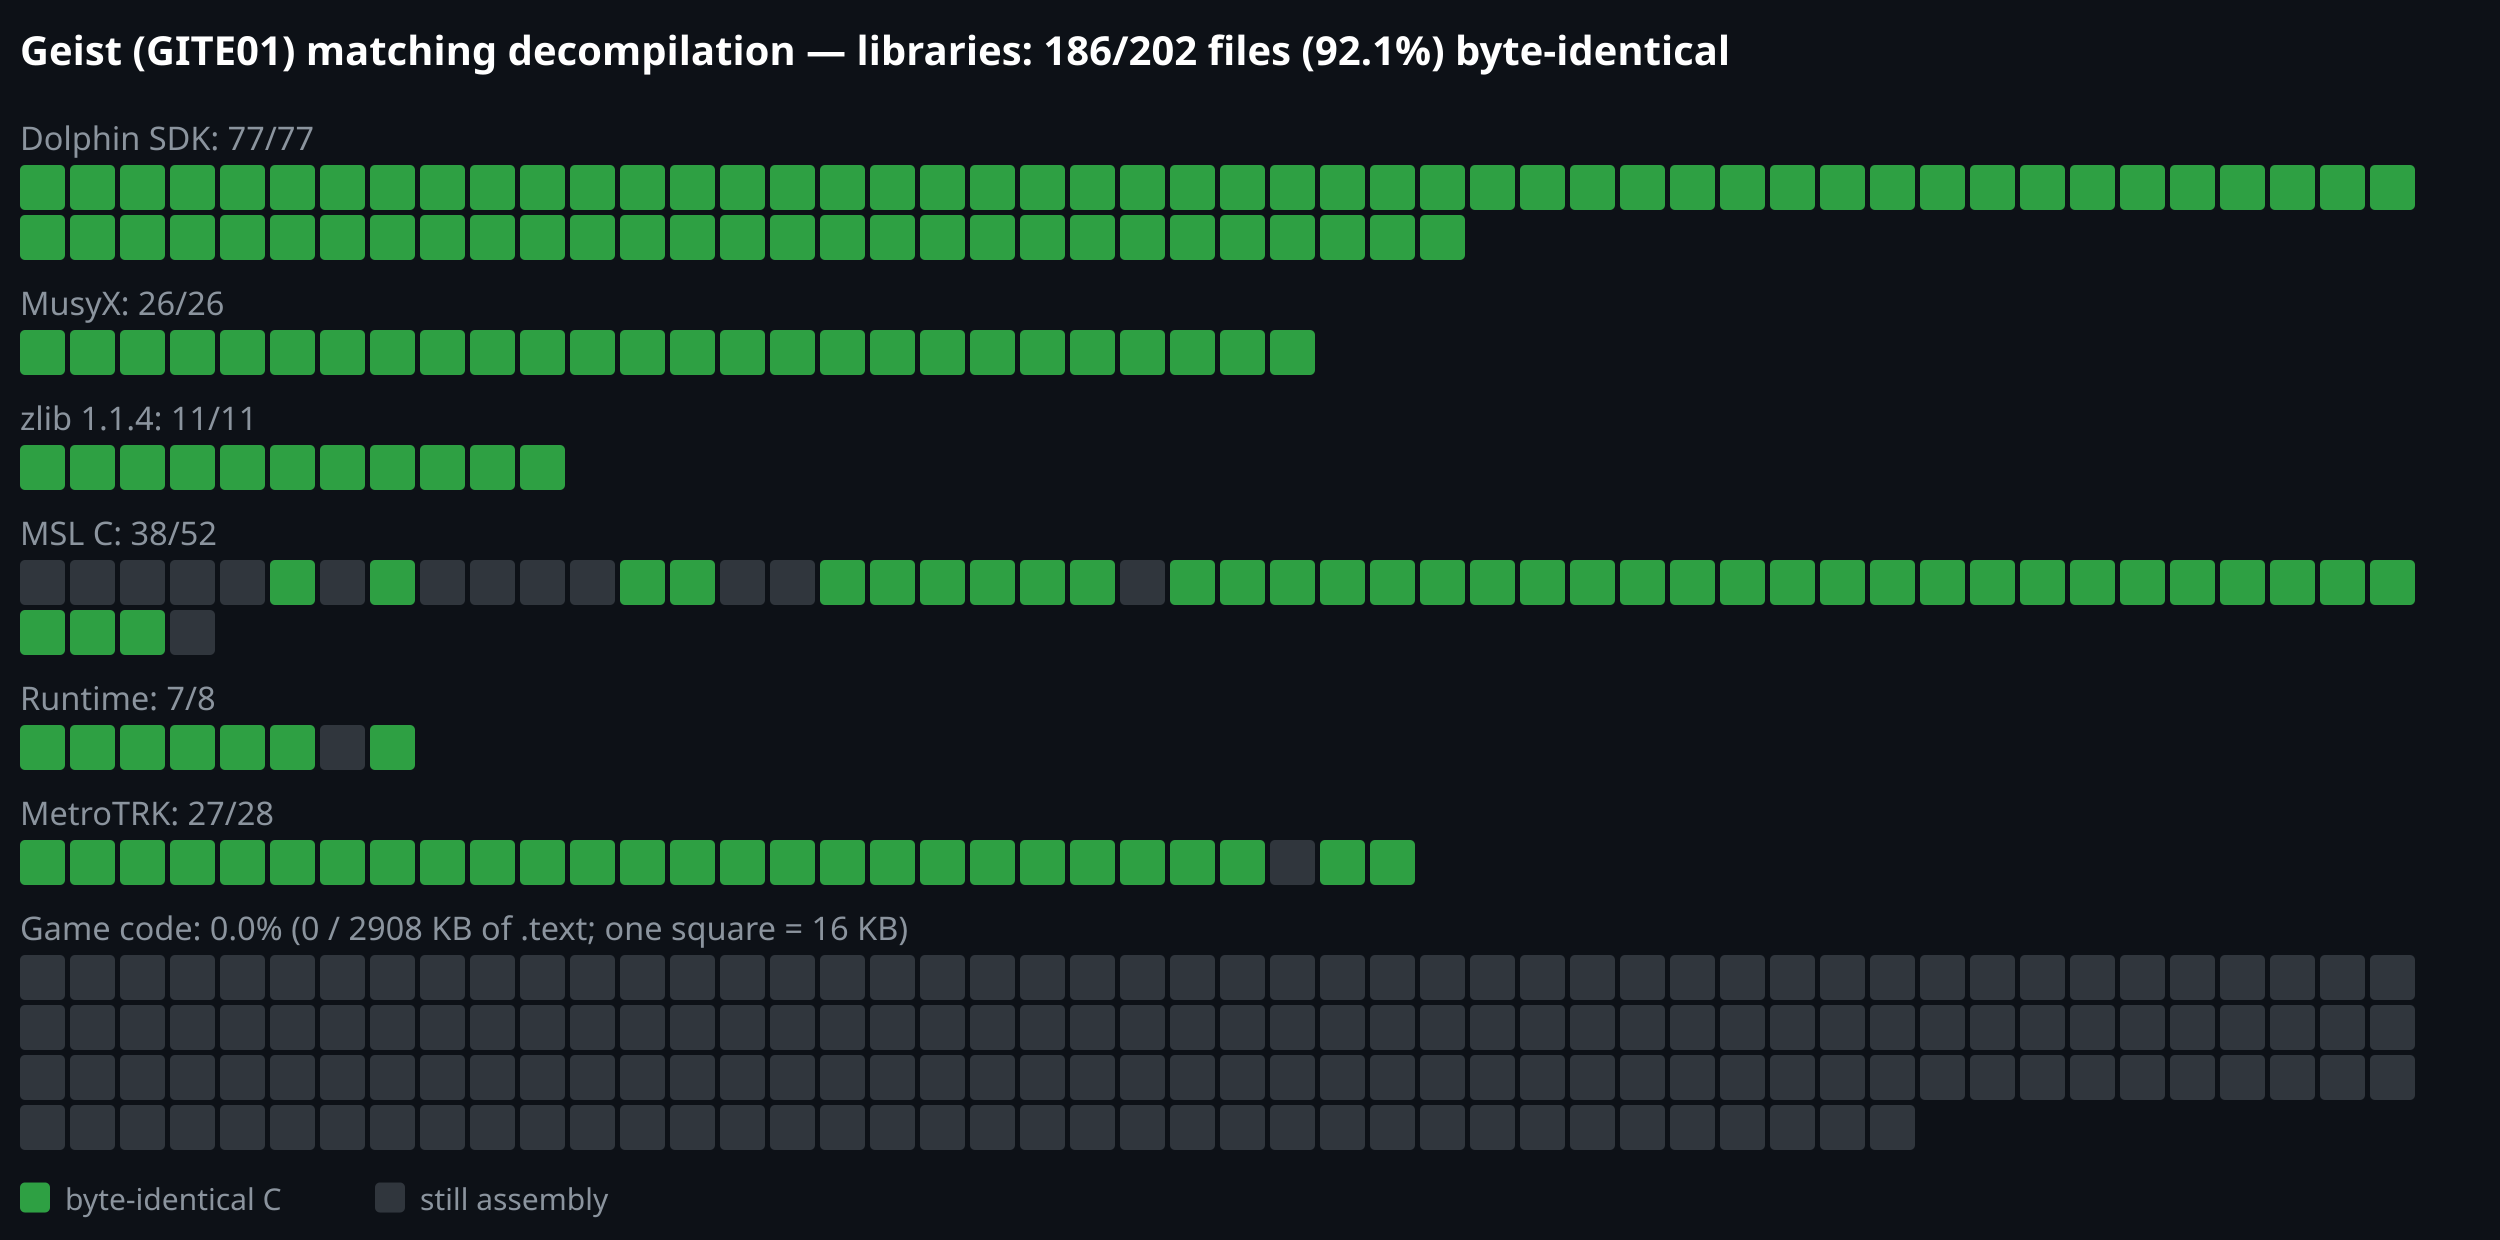
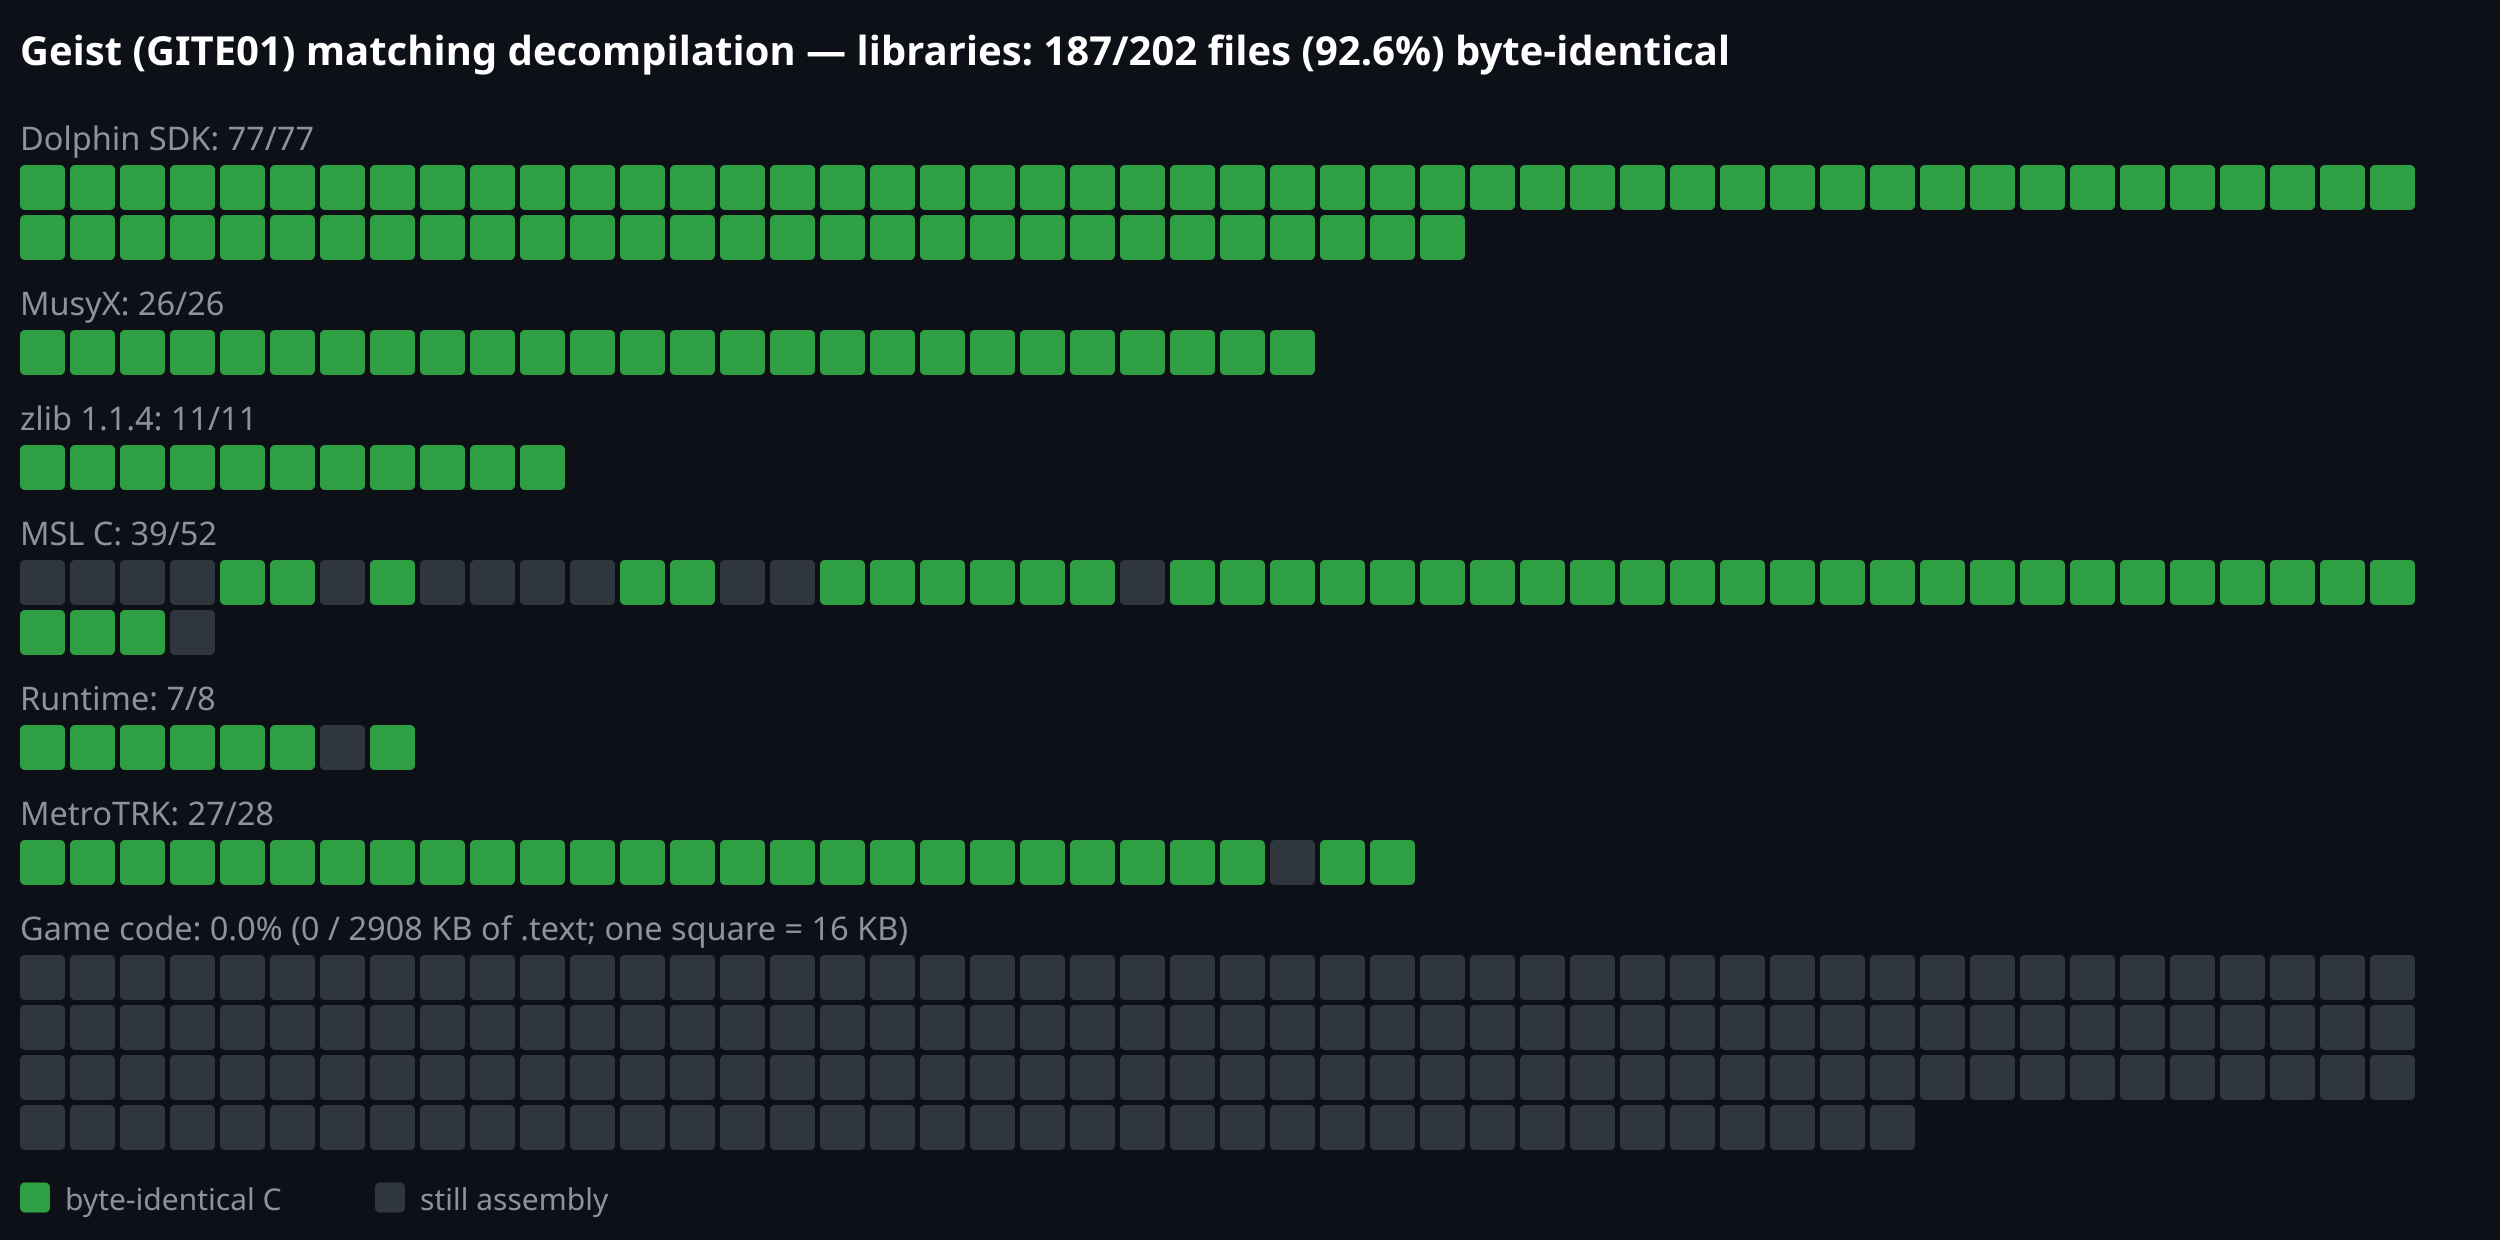
<svg xmlns="http://www.w3.org/2000/svg" viewBox="0 0 1000 496" width="1000" height="496">
  <rect width="1000" height="496" fill="#0d1117" />
-   <text x="8" y="26" font-family="sans-serif" font-size="16" font-weight="bold" fill="#ffffff">Geist (GITE01) matching decompilation — libraries: 186/202 files (92.1%) byte-identical</text>
+   <text x="8" y="26" font-family="sans-serif" font-size="16" font-weight="bold" fill="#ffffff">Geist (GITE01) matching decompilation — libraries: 187/202 files (92.6%) byte-identical</text>
  <text x="8" y="60" font-family="sans-serif" font-size="13" font-weight="normal" fill="#8b949e">Dolphin SDK: 77/77</text>
  <rect x="8" y="66" width="18" height="18" rx="2" fill="#2ea043" />
  <rect x="28" y="66" width="18" height="18" rx="2" fill="#2ea043" />
  <rect x="48" y="66" width="18" height="18" rx="2" fill="#2ea043" />
  <rect x="68" y="66" width="18" height="18" rx="2" fill="#2ea043" />
  <rect x="88" y="66" width="18" height="18" rx="2" fill="#2ea043" />
  <rect x="108" y="66" width="18" height="18" rx="2" fill="#2ea043" />
  <rect x="128" y="66" width="18" height="18" rx="2" fill="#2ea043" />
  <rect x="148" y="66" width="18" height="18" rx="2" fill="#2ea043" />
  <rect x="168" y="66" width="18" height="18" rx="2" fill="#2ea043" />
  <rect x="188" y="66" width="18" height="18" rx="2" fill="#2ea043" />
  <rect x="208" y="66" width="18" height="18" rx="2" fill="#2ea043" />
  <rect x="228" y="66" width="18" height="18" rx="2" fill="#2ea043" />
  <rect x="248" y="66" width="18" height="18" rx="2" fill="#2ea043" />
  <rect x="268" y="66" width="18" height="18" rx="2" fill="#2ea043" />
  <rect x="288" y="66" width="18" height="18" rx="2" fill="#2ea043" />
  <rect x="308" y="66" width="18" height="18" rx="2" fill="#2ea043" />
  <rect x="328" y="66" width="18" height="18" rx="2" fill="#2ea043" />
  <rect x="348" y="66" width="18" height="18" rx="2" fill="#2ea043" />
  <rect x="368" y="66" width="18" height="18" rx="2" fill="#2ea043" />
  <rect x="388" y="66" width="18" height="18" rx="2" fill="#2ea043" />
  <rect x="408" y="66" width="18" height="18" rx="2" fill="#2ea043" />
  <rect x="428" y="66" width="18" height="18" rx="2" fill="#2ea043" />
  <rect x="448" y="66" width="18" height="18" rx="2" fill="#2ea043" />
  <rect x="468" y="66" width="18" height="18" rx="2" fill="#2ea043" />
  <rect x="488" y="66" width="18" height="18" rx="2" fill="#2ea043" />
  <rect x="508" y="66" width="18" height="18" rx="2" fill="#2ea043" />
  <rect x="528" y="66" width="18" height="18" rx="2" fill="#2ea043" />
  <rect x="548" y="66" width="18" height="18" rx="2" fill="#2ea043" />
  <rect x="568" y="66" width="18" height="18" rx="2" fill="#2ea043" />
  <rect x="588" y="66" width="18" height="18" rx="2" fill="#2ea043" />
  <rect x="608" y="66" width="18" height="18" rx="2" fill="#2ea043" />
  <rect x="628" y="66" width="18" height="18" rx="2" fill="#2ea043" />
  <rect x="648" y="66" width="18" height="18" rx="2" fill="#2ea043" />
  <rect x="668" y="66" width="18" height="18" rx="2" fill="#2ea043" />
  <rect x="688" y="66" width="18" height="18" rx="2" fill="#2ea043" />
  <rect x="708" y="66" width="18" height="18" rx="2" fill="#2ea043" />
  <rect x="728" y="66" width="18" height="18" rx="2" fill="#2ea043" />
  <rect x="748" y="66" width="18" height="18" rx="2" fill="#2ea043" />
  <rect x="768" y="66" width="18" height="18" rx="2" fill="#2ea043" />
  <rect x="788" y="66" width="18" height="18" rx="2" fill="#2ea043" />
  <rect x="808" y="66" width="18" height="18" rx="2" fill="#2ea043" />
  <rect x="828" y="66" width="18" height="18" rx="2" fill="#2ea043" />
  <rect x="848" y="66" width="18" height="18" rx="2" fill="#2ea043" />
  <rect x="868" y="66" width="18" height="18" rx="2" fill="#2ea043" />
  <rect x="888" y="66" width="18" height="18" rx="2" fill="#2ea043" />
  <rect x="908" y="66" width="18" height="18" rx="2" fill="#2ea043" />
  <rect x="928" y="66" width="18" height="18" rx="2" fill="#2ea043" />
  <rect x="948" y="66" width="18" height="18" rx="2" fill="#2ea043" />
  <rect x="8" y="86" width="18" height="18" rx="2" fill="#2ea043" />
  <rect x="28" y="86" width="18" height="18" rx="2" fill="#2ea043" />
  <rect x="48" y="86" width="18" height="18" rx="2" fill="#2ea043" />
  <rect x="68" y="86" width="18" height="18" rx="2" fill="#2ea043" />
  <rect x="88" y="86" width="18" height="18" rx="2" fill="#2ea043" />
  <rect x="108" y="86" width="18" height="18" rx="2" fill="#2ea043" />
  <rect x="128" y="86" width="18" height="18" rx="2" fill="#2ea043" />
  <rect x="148" y="86" width="18" height="18" rx="2" fill="#2ea043" />
  <rect x="168" y="86" width="18" height="18" rx="2" fill="#2ea043" />
  <rect x="188" y="86" width="18" height="18" rx="2" fill="#2ea043" />
  <rect x="208" y="86" width="18" height="18" rx="2" fill="#2ea043" />
  <rect x="228" y="86" width="18" height="18" rx="2" fill="#2ea043" />
  <rect x="248" y="86" width="18" height="18" rx="2" fill="#2ea043" />
  <rect x="268" y="86" width="18" height="18" rx="2" fill="#2ea043" />
  <rect x="288" y="86" width="18" height="18" rx="2" fill="#2ea043" />
  <rect x="308" y="86" width="18" height="18" rx="2" fill="#2ea043" />
  <rect x="328" y="86" width="18" height="18" rx="2" fill="#2ea043" />
  <rect x="348" y="86" width="18" height="18" rx="2" fill="#2ea043" />
  <rect x="368" y="86" width="18" height="18" rx="2" fill="#2ea043" />
  <rect x="388" y="86" width="18" height="18" rx="2" fill="#2ea043" />
  <rect x="408" y="86" width="18" height="18" rx="2" fill="#2ea043" />
  <rect x="428" y="86" width="18" height="18" rx="2" fill="#2ea043" />
  <rect x="448" y="86" width="18" height="18" rx="2" fill="#2ea043" />
  <rect x="468" y="86" width="18" height="18" rx="2" fill="#2ea043" />
  <rect x="488" y="86" width="18" height="18" rx="2" fill="#2ea043" />
  <rect x="508" y="86" width="18" height="18" rx="2" fill="#2ea043" />
  <rect x="528" y="86" width="18" height="18" rx="2" fill="#2ea043" />
  <rect x="548" y="86" width="18" height="18" rx="2" fill="#2ea043" />
  <rect x="568" y="86" width="18" height="18" rx="2" fill="#2ea043" />
  <text x="8" y="126" font-family="sans-serif" font-size="13" font-weight="normal" fill="#8b949e">MusyX: 26/26</text>
  <rect x="8" y="132" width="18" height="18" rx="2" fill="#2ea043" />
  <rect x="28" y="132" width="18" height="18" rx="2" fill="#2ea043" />
  <rect x="48" y="132" width="18" height="18" rx="2" fill="#2ea043" />
  <rect x="68" y="132" width="18" height="18" rx="2" fill="#2ea043" />
  <rect x="88" y="132" width="18" height="18" rx="2" fill="#2ea043" />
  <rect x="108" y="132" width="18" height="18" rx="2" fill="#2ea043" />
  <rect x="128" y="132" width="18" height="18" rx="2" fill="#2ea043" />
  <rect x="148" y="132" width="18" height="18" rx="2" fill="#2ea043" />
  <rect x="168" y="132" width="18" height="18" rx="2" fill="#2ea043" />
  <rect x="188" y="132" width="18" height="18" rx="2" fill="#2ea043" />
  <rect x="208" y="132" width="18" height="18" rx="2" fill="#2ea043" />
  <rect x="228" y="132" width="18" height="18" rx="2" fill="#2ea043" />
  <rect x="248" y="132" width="18" height="18" rx="2" fill="#2ea043" />
  <rect x="268" y="132" width="18" height="18" rx="2" fill="#2ea043" />
  <rect x="288" y="132" width="18" height="18" rx="2" fill="#2ea043" />
  <rect x="308" y="132" width="18" height="18" rx="2" fill="#2ea043" />
  <rect x="328" y="132" width="18" height="18" rx="2" fill="#2ea043" />
  <rect x="348" y="132" width="18" height="18" rx="2" fill="#2ea043" />
  <rect x="368" y="132" width="18" height="18" rx="2" fill="#2ea043" />
  <rect x="388" y="132" width="18" height="18" rx="2" fill="#2ea043" />
  <rect x="408" y="132" width="18" height="18" rx="2" fill="#2ea043" />
  <rect x="428" y="132" width="18" height="18" rx="2" fill="#2ea043" />
  <rect x="448" y="132" width="18" height="18" rx="2" fill="#2ea043" />
  <rect x="468" y="132" width="18" height="18" rx="2" fill="#2ea043" />
  <rect x="488" y="132" width="18" height="18" rx="2" fill="#2ea043" />
  <rect x="508" y="132" width="18" height="18" rx="2" fill="#2ea043" />
  <text x="8" y="172" font-family="sans-serif" font-size="13" font-weight="normal" fill="#8b949e">zlib 1.1.4: 11/11</text>
  <rect x="8" y="178" width="18" height="18" rx="2" fill="#2ea043" />
  <rect x="28" y="178" width="18" height="18" rx="2" fill="#2ea043" />
  <rect x="48" y="178" width="18" height="18" rx="2" fill="#2ea043" />
  <rect x="68" y="178" width="18" height="18" rx="2" fill="#2ea043" />
  <rect x="88" y="178" width="18" height="18" rx="2" fill="#2ea043" />
  <rect x="108" y="178" width="18" height="18" rx="2" fill="#2ea043" />
  <rect x="128" y="178" width="18" height="18" rx="2" fill="#2ea043" />
  <rect x="148" y="178" width="18" height="18" rx="2" fill="#2ea043" />
  <rect x="168" y="178" width="18" height="18" rx="2" fill="#2ea043" />
  <rect x="188" y="178" width="18" height="18" rx="2" fill="#2ea043" />
  <rect x="208" y="178" width="18" height="18" rx="2" fill="#2ea043" />
-   <text x="8" y="218" font-family="sans-serif" font-size="13" font-weight="normal" fill="#8b949e">MSL C: 38/52</text>
+   <text x="8" y="218" font-family="sans-serif" font-size="13" font-weight="normal" fill="#8b949e">MSL C: 39/52</text>
  <rect x="8" y="224" width="18" height="18" rx="2" fill="#30363d" />
  <rect x="28" y="224" width="18" height="18" rx="2" fill="#30363d" />
  <rect x="48" y="224" width="18" height="18" rx="2" fill="#30363d" />
  <rect x="68" y="224" width="18" height="18" rx="2" fill="#30363d" />
-   <rect x="88" y="224" width="18" height="18" rx="2" fill="#30363d" />
+   <rect x="88" y="224" width="18" height="18" rx="2" fill="#2ea043" />
  <rect x="108" y="224" width="18" height="18" rx="2" fill="#2ea043" />
  <rect x="128" y="224" width="18" height="18" rx="2" fill="#30363d" />
  <rect x="148" y="224" width="18" height="18" rx="2" fill="#2ea043" />
  <rect x="168" y="224" width="18" height="18" rx="2" fill="#30363d" />
  <rect x="188" y="224" width="18" height="18" rx="2" fill="#30363d" />
  <rect x="208" y="224" width="18" height="18" rx="2" fill="#30363d" />
  <rect x="228" y="224" width="18" height="18" rx="2" fill="#30363d" />
  <rect x="248" y="224" width="18" height="18" rx="2" fill="#2ea043" />
  <rect x="268" y="224" width="18" height="18" rx="2" fill="#2ea043" />
  <rect x="288" y="224" width="18" height="18" rx="2" fill="#30363d" />
  <rect x="308" y="224" width="18" height="18" rx="2" fill="#30363d" />
  <rect x="328" y="224" width="18" height="18" rx="2" fill="#2ea043" />
  <rect x="348" y="224" width="18" height="18" rx="2" fill="#2ea043" />
  <rect x="368" y="224" width="18" height="18" rx="2" fill="#2ea043" />
  <rect x="388" y="224" width="18" height="18" rx="2" fill="#2ea043" />
  <rect x="408" y="224" width="18" height="18" rx="2" fill="#2ea043" />
  <rect x="428" y="224" width="18" height="18" rx="2" fill="#2ea043" />
  <rect x="448" y="224" width="18" height="18" rx="2" fill="#30363d" />
  <rect x="468" y="224" width="18" height="18" rx="2" fill="#2ea043" />
  <rect x="488" y="224" width="18" height="18" rx="2" fill="#2ea043" />
  <rect x="508" y="224" width="18" height="18" rx="2" fill="#2ea043" />
  <rect x="528" y="224" width="18" height="18" rx="2" fill="#2ea043" />
  <rect x="548" y="224" width="18" height="18" rx="2" fill="#2ea043" />
  <rect x="568" y="224" width="18" height="18" rx="2" fill="#2ea043" />
  <rect x="588" y="224" width="18" height="18" rx="2" fill="#2ea043" />
  <rect x="608" y="224" width="18" height="18" rx="2" fill="#2ea043" />
  <rect x="628" y="224" width="18" height="18" rx="2" fill="#2ea043" />
  <rect x="648" y="224" width="18" height="18" rx="2" fill="#2ea043" />
  <rect x="668" y="224" width="18" height="18" rx="2" fill="#2ea043" />
  <rect x="688" y="224" width="18" height="18" rx="2" fill="#2ea043" />
  <rect x="708" y="224" width="18" height="18" rx="2" fill="#2ea043" />
  <rect x="728" y="224" width="18" height="18" rx="2" fill="#2ea043" />
  <rect x="748" y="224" width="18" height="18" rx="2" fill="#2ea043" />
  <rect x="768" y="224" width="18" height="18" rx="2" fill="#2ea043" />
  <rect x="788" y="224" width="18" height="18" rx="2" fill="#2ea043" />
  <rect x="808" y="224" width="18" height="18" rx="2" fill="#2ea043" />
  <rect x="828" y="224" width="18" height="18" rx="2" fill="#2ea043" />
  <rect x="848" y="224" width="18" height="18" rx="2" fill="#2ea043" />
  <rect x="868" y="224" width="18" height="18" rx="2" fill="#2ea043" />
  <rect x="888" y="224" width="18" height="18" rx="2" fill="#2ea043" />
  <rect x="908" y="224" width="18" height="18" rx="2" fill="#2ea043" />
  <rect x="928" y="224" width="18" height="18" rx="2" fill="#2ea043" />
  <rect x="948" y="224" width="18" height="18" rx="2" fill="#2ea043" />
  <rect x="8" y="244" width="18" height="18" rx="2" fill="#2ea043" />
  <rect x="28" y="244" width="18" height="18" rx="2" fill="#2ea043" />
  <rect x="48" y="244" width="18" height="18" rx="2" fill="#2ea043" />
  <rect x="68" y="244" width="18" height="18" rx="2" fill="#30363d" />
  <text x="8" y="284" font-family="sans-serif" font-size="13" font-weight="normal" fill="#8b949e">Runtime: 7/8</text>
  <rect x="8" y="290" width="18" height="18" rx="2" fill="#2ea043" />
  <rect x="28" y="290" width="18" height="18" rx="2" fill="#2ea043" />
  <rect x="48" y="290" width="18" height="18" rx="2" fill="#2ea043" />
  <rect x="68" y="290" width="18" height="18" rx="2" fill="#2ea043" />
  <rect x="88" y="290" width="18" height="18" rx="2" fill="#2ea043" />
  <rect x="108" y="290" width="18" height="18" rx="2" fill="#2ea043" />
  <rect x="128" y="290" width="18" height="18" rx="2" fill="#30363d" />
  <rect x="148" y="290" width="18" height="18" rx="2" fill="#2ea043" />
  <text x="8" y="330" font-family="sans-serif" font-size="13" font-weight="normal" fill="#8b949e">MetroTRK: 27/28</text>
  <rect x="8" y="336" width="18" height="18" rx="2" fill="#2ea043" />
  <rect x="28" y="336" width="18" height="18" rx="2" fill="#2ea043" />
  <rect x="48" y="336" width="18" height="18" rx="2" fill="#2ea043" />
  <rect x="68" y="336" width="18" height="18" rx="2" fill="#2ea043" />
  <rect x="88" y="336" width="18" height="18" rx="2" fill="#2ea043" />
  <rect x="108" y="336" width="18" height="18" rx="2" fill="#2ea043" />
  <rect x="128" y="336" width="18" height="18" rx="2" fill="#2ea043" />
  <rect x="148" y="336" width="18" height="18" rx="2" fill="#2ea043" />
  <rect x="168" y="336" width="18" height="18" rx="2" fill="#2ea043" />
  <rect x="188" y="336" width="18" height="18" rx="2" fill="#2ea043" />
  <rect x="208" y="336" width="18" height="18" rx="2" fill="#2ea043" />
  <rect x="228" y="336" width="18" height="18" rx="2" fill="#2ea043" />
  <rect x="248" y="336" width="18" height="18" rx="2" fill="#2ea043" />
  <rect x="268" y="336" width="18" height="18" rx="2" fill="#2ea043" />
  <rect x="288" y="336" width="18" height="18" rx="2" fill="#2ea043" />
  <rect x="308" y="336" width="18" height="18" rx="2" fill="#2ea043" />
  <rect x="328" y="336" width="18" height="18" rx="2" fill="#2ea043" />
  <rect x="348" y="336" width="18" height="18" rx="2" fill="#2ea043" />
  <rect x="368" y="336" width="18" height="18" rx="2" fill="#2ea043" />
  <rect x="388" y="336" width="18" height="18" rx="2" fill="#2ea043" />
  <rect x="408" y="336" width="18" height="18" rx="2" fill="#2ea043" />
  <rect x="428" y="336" width="18" height="18" rx="2" fill="#2ea043" />
  <rect x="448" y="336" width="18" height="18" rx="2" fill="#2ea043" />
  <rect x="468" y="336" width="18" height="18" rx="2" fill="#2ea043" />
  <rect x="488" y="336" width="18" height="18" rx="2" fill="#2ea043" />
  <rect x="508" y="336" width="18" height="18" rx="2" fill="#30363d" />
  <rect x="528" y="336" width="18" height="18" rx="2" fill="#2ea043" />
  <rect x="548" y="336" width="18" height="18" rx="2" fill="#2ea043" />
  <text x="8" y="376" font-family="sans-serif" font-size="13" font-weight="normal" fill="#8b949e">Game code: 0.0% (0 / 2908 KB of .text; one square = 16 KB)</text>
  <rect x="8" y="382" width="18" height="18" rx="2" fill="#30363d" />
  <rect x="28" y="382" width="18" height="18" rx="2" fill="#30363d" />
  <rect x="48" y="382" width="18" height="18" rx="2" fill="#30363d" />
  <rect x="68" y="382" width="18" height="18" rx="2" fill="#30363d" />
  <rect x="88" y="382" width="18" height="18" rx="2" fill="#30363d" />
  <rect x="108" y="382" width="18" height="18" rx="2" fill="#30363d" />
  <rect x="128" y="382" width="18" height="18" rx="2" fill="#30363d" />
  <rect x="148" y="382" width="18" height="18" rx="2" fill="#30363d" />
  <rect x="168" y="382" width="18" height="18" rx="2" fill="#30363d" />
  <rect x="188" y="382" width="18" height="18" rx="2" fill="#30363d" />
  <rect x="208" y="382" width="18" height="18" rx="2" fill="#30363d" />
  <rect x="228" y="382" width="18" height="18" rx="2" fill="#30363d" />
  <rect x="248" y="382" width="18" height="18" rx="2" fill="#30363d" />
  <rect x="268" y="382" width="18" height="18" rx="2" fill="#30363d" />
  <rect x="288" y="382" width="18" height="18" rx="2" fill="#30363d" />
  <rect x="308" y="382" width="18" height="18" rx="2" fill="#30363d" />
  <rect x="328" y="382" width="18" height="18" rx="2" fill="#30363d" />
  <rect x="348" y="382" width="18" height="18" rx="2" fill="#30363d" />
  <rect x="368" y="382" width="18" height="18" rx="2" fill="#30363d" />
  <rect x="388" y="382" width="18" height="18" rx="2" fill="#30363d" />
  <rect x="408" y="382" width="18" height="18" rx="2" fill="#30363d" />
  <rect x="428" y="382" width="18" height="18" rx="2" fill="#30363d" />
  <rect x="448" y="382" width="18" height="18" rx="2" fill="#30363d" />
  <rect x="468" y="382" width="18" height="18" rx="2" fill="#30363d" />
  <rect x="488" y="382" width="18" height="18" rx="2" fill="#30363d" />
  <rect x="508" y="382" width="18" height="18" rx="2" fill="#30363d" />
  <rect x="528" y="382" width="18" height="18" rx="2" fill="#30363d" />
  <rect x="548" y="382" width="18" height="18" rx="2" fill="#30363d" />
  <rect x="568" y="382" width="18" height="18" rx="2" fill="#30363d" />
  <rect x="588" y="382" width="18" height="18" rx="2" fill="#30363d" />
  <rect x="608" y="382" width="18" height="18" rx="2" fill="#30363d" />
  <rect x="628" y="382" width="18" height="18" rx="2" fill="#30363d" />
  <rect x="648" y="382" width="18" height="18" rx="2" fill="#30363d" />
  <rect x="668" y="382" width="18" height="18" rx="2" fill="#30363d" />
  <rect x="688" y="382" width="18" height="18" rx="2" fill="#30363d" />
  <rect x="708" y="382" width="18" height="18" rx="2" fill="#30363d" />
  <rect x="728" y="382" width="18" height="18" rx="2" fill="#30363d" />
  <rect x="748" y="382" width="18" height="18" rx="2" fill="#30363d" />
  <rect x="768" y="382" width="18" height="18" rx="2" fill="#30363d" />
  <rect x="788" y="382" width="18" height="18" rx="2" fill="#30363d" />
  <rect x="808" y="382" width="18" height="18" rx="2" fill="#30363d" />
  <rect x="828" y="382" width="18" height="18" rx="2" fill="#30363d" />
  <rect x="848" y="382" width="18" height="18" rx="2" fill="#30363d" />
  <rect x="868" y="382" width="18" height="18" rx="2" fill="#30363d" />
  <rect x="888" y="382" width="18" height="18" rx="2" fill="#30363d" />
  <rect x="908" y="382" width="18" height="18" rx="2" fill="#30363d" />
  <rect x="928" y="382" width="18" height="18" rx="2" fill="#30363d" />
  <rect x="948" y="382" width="18" height="18" rx="2" fill="#30363d" />
  <rect x="8" y="402" width="18" height="18" rx="2" fill="#30363d" />
  <rect x="28" y="402" width="18" height="18" rx="2" fill="#30363d" />
  <rect x="48" y="402" width="18" height="18" rx="2" fill="#30363d" />
  <rect x="68" y="402" width="18" height="18" rx="2" fill="#30363d" />
  <rect x="88" y="402" width="18" height="18" rx="2" fill="#30363d" />
  <rect x="108" y="402" width="18" height="18" rx="2" fill="#30363d" />
  <rect x="128" y="402" width="18" height="18" rx="2" fill="#30363d" />
  <rect x="148" y="402" width="18" height="18" rx="2" fill="#30363d" />
  <rect x="168" y="402" width="18" height="18" rx="2" fill="#30363d" />
  <rect x="188" y="402" width="18" height="18" rx="2" fill="#30363d" />
  <rect x="208" y="402" width="18" height="18" rx="2" fill="#30363d" />
  <rect x="228" y="402" width="18" height="18" rx="2" fill="#30363d" />
  <rect x="248" y="402" width="18" height="18" rx="2" fill="#30363d" />
  <rect x="268" y="402" width="18" height="18" rx="2" fill="#30363d" />
  <rect x="288" y="402" width="18" height="18" rx="2" fill="#30363d" />
  <rect x="308" y="402" width="18" height="18" rx="2" fill="#30363d" />
  <rect x="328" y="402" width="18" height="18" rx="2" fill="#30363d" />
  <rect x="348" y="402" width="18" height="18" rx="2" fill="#30363d" />
  <rect x="368" y="402" width="18" height="18" rx="2" fill="#30363d" />
  <rect x="388" y="402" width="18" height="18" rx="2" fill="#30363d" />
  <rect x="408" y="402" width="18" height="18" rx="2" fill="#30363d" />
  <rect x="428" y="402" width="18" height="18" rx="2" fill="#30363d" />
  <rect x="448" y="402" width="18" height="18" rx="2" fill="#30363d" />
  <rect x="468" y="402" width="18" height="18" rx="2" fill="#30363d" />
  <rect x="488" y="402" width="18" height="18" rx="2" fill="#30363d" />
  <rect x="508" y="402" width="18" height="18" rx="2" fill="#30363d" />
  <rect x="528" y="402" width="18" height="18" rx="2" fill="#30363d" />
  <rect x="548" y="402" width="18" height="18" rx="2" fill="#30363d" />
  <rect x="568" y="402" width="18" height="18" rx="2" fill="#30363d" />
  <rect x="588" y="402" width="18" height="18" rx="2" fill="#30363d" />
  <rect x="608" y="402" width="18" height="18" rx="2" fill="#30363d" />
  <rect x="628" y="402" width="18" height="18" rx="2" fill="#30363d" />
  <rect x="648" y="402" width="18" height="18" rx="2" fill="#30363d" />
  <rect x="668" y="402" width="18" height="18" rx="2" fill="#30363d" />
  <rect x="688" y="402" width="18" height="18" rx="2" fill="#30363d" />
  <rect x="708" y="402" width="18" height="18" rx="2" fill="#30363d" />
  <rect x="728" y="402" width="18" height="18" rx="2" fill="#30363d" />
  <rect x="748" y="402" width="18" height="18" rx="2" fill="#30363d" />
  <rect x="768" y="402" width="18" height="18" rx="2" fill="#30363d" />
  <rect x="788" y="402" width="18" height="18" rx="2" fill="#30363d" />
  <rect x="808" y="402" width="18" height="18" rx="2" fill="#30363d" />
  <rect x="828" y="402" width="18" height="18" rx="2" fill="#30363d" />
  <rect x="848" y="402" width="18" height="18" rx="2" fill="#30363d" />
  <rect x="868" y="402" width="18" height="18" rx="2" fill="#30363d" />
  <rect x="888" y="402" width="18" height="18" rx="2" fill="#30363d" />
  <rect x="908" y="402" width="18" height="18" rx="2" fill="#30363d" />
  <rect x="928" y="402" width="18" height="18" rx="2" fill="#30363d" />
  <rect x="948" y="402" width="18" height="18" rx="2" fill="#30363d" />
  <rect x="8" y="422" width="18" height="18" rx="2" fill="#30363d" />
  <rect x="28" y="422" width="18" height="18" rx="2" fill="#30363d" />
  <rect x="48" y="422" width="18" height="18" rx="2" fill="#30363d" />
  <rect x="68" y="422" width="18" height="18" rx="2" fill="#30363d" />
  <rect x="88" y="422" width="18" height="18" rx="2" fill="#30363d" />
  <rect x="108" y="422" width="18" height="18" rx="2" fill="#30363d" />
  <rect x="128" y="422" width="18" height="18" rx="2" fill="#30363d" />
  <rect x="148" y="422" width="18" height="18" rx="2" fill="#30363d" />
  <rect x="168" y="422" width="18" height="18" rx="2" fill="#30363d" />
  <rect x="188" y="422" width="18" height="18" rx="2" fill="#30363d" />
  <rect x="208" y="422" width="18" height="18" rx="2" fill="#30363d" />
  <rect x="228" y="422" width="18" height="18" rx="2" fill="#30363d" />
  <rect x="248" y="422" width="18" height="18" rx="2" fill="#30363d" />
  <rect x="268" y="422" width="18" height="18" rx="2" fill="#30363d" />
  <rect x="288" y="422" width="18" height="18" rx="2" fill="#30363d" />
  <rect x="308" y="422" width="18" height="18" rx="2" fill="#30363d" />
  <rect x="328" y="422" width="18" height="18" rx="2" fill="#30363d" />
  <rect x="348" y="422" width="18" height="18" rx="2" fill="#30363d" />
  <rect x="368" y="422" width="18" height="18" rx="2" fill="#30363d" />
  <rect x="388" y="422" width="18" height="18" rx="2" fill="#30363d" />
  <rect x="408" y="422" width="18" height="18" rx="2" fill="#30363d" />
  <rect x="428" y="422" width="18" height="18" rx="2" fill="#30363d" />
  <rect x="448" y="422" width="18" height="18" rx="2" fill="#30363d" />
  <rect x="468" y="422" width="18" height="18" rx="2" fill="#30363d" />
  <rect x="488" y="422" width="18" height="18" rx="2" fill="#30363d" />
  <rect x="508" y="422" width="18" height="18" rx="2" fill="#30363d" />
  <rect x="528" y="422" width="18" height="18" rx="2" fill="#30363d" />
  <rect x="548" y="422" width="18" height="18" rx="2" fill="#30363d" />
  <rect x="568" y="422" width="18" height="18" rx="2" fill="#30363d" />
  <rect x="588" y="422" width="18" height="18" rx="2" fill="#30363d" />
  <rect x="608" y="422" width="18" height="18" rx="2" fill="#30363d" />
  <rect x="628" y="422" width="18" height="18" rx="2" fill="#30363d" />
  <rect x="648" y="422" width="18" height="18" rx="2" fill="#30363d" />
  <rect x="668" y="422" width="18" height="18" rx="2" fill="#30363d" />
  <rect x="688" y="422" width="18" height="18" rx="2" fill="#30363d" />
  <rect x="708" y="422" width="18" height="18" rx="2" fill="#30363d" />
  <rect x="728" y="422" width="18" height="18" rx="2" fill="#30363d" />
  <rect x="748" y="422" width="18" height="18" rx="2" fill="#30363d" />
  <rect x="768" y="422" width="18" height="18" rx="2" fill="#30363d" />
  <rect x="788" y="422" width="18" height="18" rx="2" fill="#30363d" />
  <rect x="808" y="422" width="18" height="18" rx="2" fill="#30363d" />
  <rect x="828" y="422" width="18" height="18" rx="2" fill="#30363d" />
  <rect x="848" y="422" width="18" height="18" rx="2" fill="#30363d" />
  <rect x="868" y="422" width="18" height="18" rx="2" fill="#30363d" />
  <rect x="888" y="422" width="18" height="18" rx="2" fill="#30363d" />
  <rect x="908" y="422" width="18" height="18" rx="2" fill="#30363d" />
  <rect x="928" y="422" width="18" height="18" rx="2" fill="#30363d" />
  <rect x="948" y="422" width="18" height="18" rx="2" fill="#30363d" />
  <rect x="8" y="442" width="18" height="18" rx="2" fill="#30363d" />
  <rect x="28" y="442" width="18" height="18" rx="2" fill="#30363d" />
  <rect x="48" y="442" width="18" height="18" rx="2" fill="#30363d" />
  <rect x="68" y="442" width="18" height="18" rx="2" fill="#30363d" />
  <rect x="88" y="442" width="18" height="18" rx="2" fill="#30363d" />
  <rect x="108" y="442" width="18" height="18" rx="2" fill="#30363d" />
  <rect x="128" y="442" width="18" height="18" rx="2" fill="#30363d" />
  <rect x="148" y="442" width="18" height="18" rx="2" fill="#30363d" />
  <rect x="168" y="442" width="18" height="18" rx="2" fill="#30363d" />
  <rect x="188" y="442" width="18" height="18" rx="2" fill="#30363d" />
  <rect x="208" y="442" width="18" height="18" rx="2" fill="#30363d" />
  <rect x="228" y="442" width="18" height="18" rx="2" fill="#30363d" />
  <rect x="248" y="442" width="18" height="18" rx="2" fill="#30363d" />
  <rect x="268" y="442" width="18" height="18" rx="2" fill="#30363d" />
  <rect x="288" y="442" width="18" height="18" rx="2" fill="#30363d" />
  <rect x="308" y="442" width="18" height="18" rx="2" fill="#30363d" />
  <rect x="328" y="442" width="18" height="18" rx="2" fill="#30363d" />
  <rect x="348" y="442" width="18" height="18" rx="2" fill="#30363d" />
  <rect x="368" y="442" width="18" height="18" rx="2" fill="#30363d" />
  <rect x="388" y="442" width="18" height="18" rx="2" fill="#30363d" />
  <rect x="408" y="442" width="18" height="18" rx="2" fill="#30363d" />
  <rect x="428" y="442" width="18" height="18" rx="2" fill="#30363d" />
  <rect x="448" y="442" width="18" height="18" rx="2" fill="#30363d" />
  <rect x="468" y="442" width="18" height="18" rx="2" fill="#30363d" />
  <rect x="488" y="442" width="18" height="18" rx="2" fill="#30363d" />
  <rect x="508" y="442" width="18" height="18" rx="2" fill="#30363d" />
  <rect x="528" y="442" width="18" height="18" rx="2" fill="#30363d" />
  <rect x="548" y="442" width="18" height="18" rx="2" fill="#30363d" />
  <rect x="568" y="442" width="18" height="18" rx="2" fill="#30363d" />
  <rect x="588" y="442" width="18" height="18" rx="2" fill="#30363d" />
  <rect x="608" y="442" width="18" height="18" rx="2" fill="#30363d" />
  <rect x="628" y="442" width="18" height="18" rx="2" fill="#30363d" />
  <rect x="648" y="442" width="18" height="18" rx="2" fill="#30363d" />
  <rect x="668" y="442" width="18" height="18" rx="2" fill="#30363d" />
  <rect x="688" y="442" width="18" height="18" rx="2" fill="#30363d" />
  <rect x="708" y="442" width="18" height="18" rx="2" fill="#30363d" />
  <rect x="728" y="442" width="18" height="18" rx="2" fill="#30363d" />
  <rect x="748" y="442" width="18" height="18" rx="2" fill="#30363d" />
  <rect x="8" y="473" width="12" height="12" rx="2" fill="#2ea043" />
  <text x="26" y="484" font-family="sans-serif" font-size="12" font-weight="normal" fill="#8b949e">byte-identical C</text>
  <rect x="150" y="473" width="12" height="12" rx="2" fill="#30363d" />
  <text x="168" y="484" font-family="sans-serif" font-size="12" font-weight="normal" fill="#8b949e">still assembly</text>
</svg>
